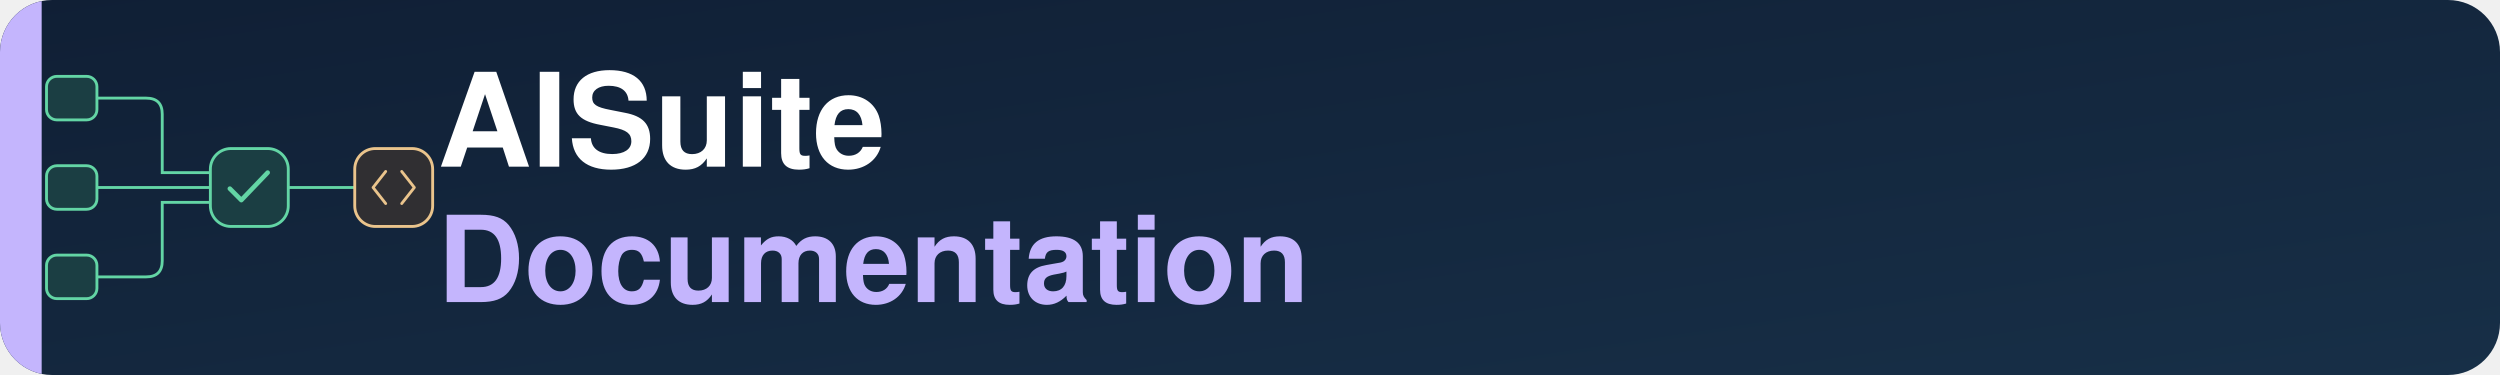
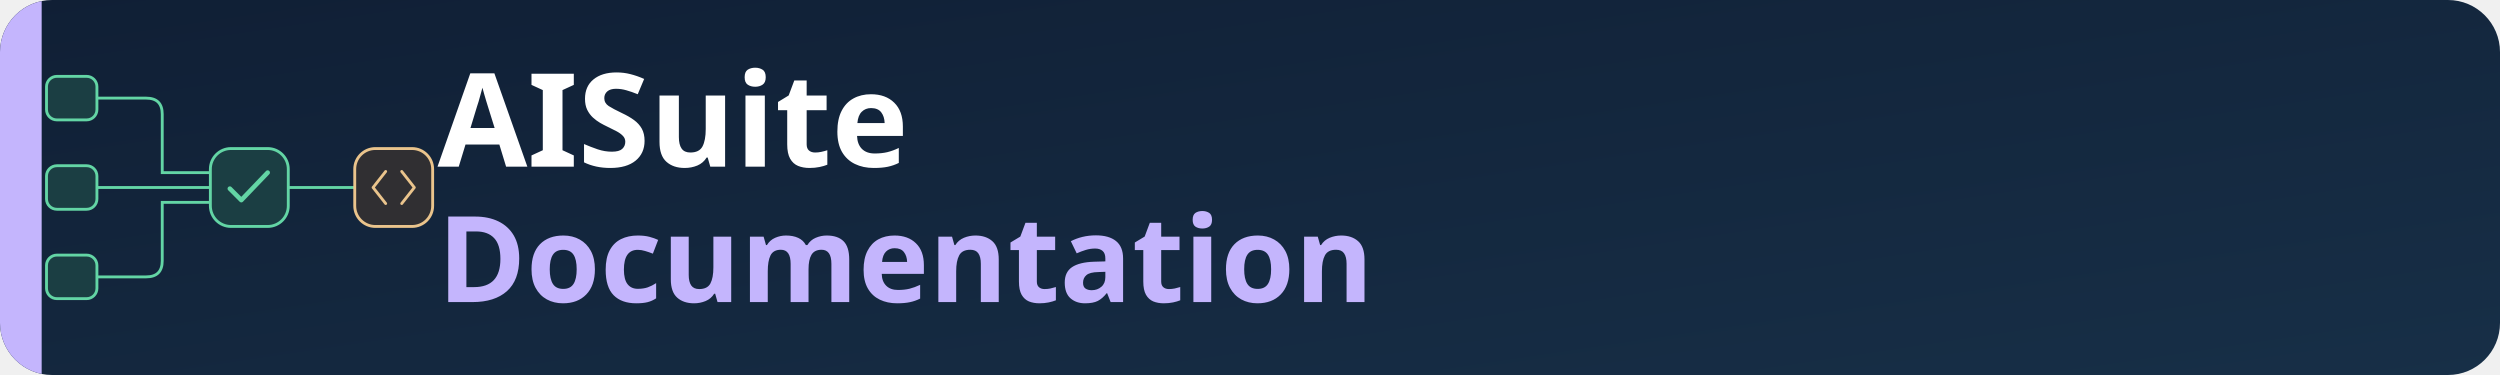
<svg xmlns="http://www.w3.org/2000/svg" width="480" height="72" viewBox="0 0 480 72" role="img" aria-label="AISuite — Documentation">
  <defs>
    <linearGradient id="background" x2="1" y2="1">
      <stop stop-color="#101f35" />
      <stop offset="1" stop-color="#172f47" />
    </linearGradient>
    <clipPath id="rounded">
      <rect width="480" height="72" rx="10" />
    </clipPath>
  </defs>
  <g clip-path="url(#rounded)">
    <rect width="480" height="72" fill="url(#background)" />
    <rect width="8" height="72" fill="#c4b5fd" />
  </g>
  <g transform="translate(46 36) scale(0.22) translate(-1039.5 -160)">
    <g fill="none" stroke="#63d5a5" stroke-width="2.5">
      <path d="M915 82h43q14 0 14 14v51h42M915 160h99M915 238h43q14 0 14-14v-51h42M1082 160h58" />
      <rect x="871" y="63" width="44" height="38" rx="9" fill="#1b3e43" />
      <rect x="871" y="141" width="44" height="38" rx="9" fill="#1b3e43" />
      <rect x="871" y="219" width="44" height="38" rx="9" fill="#1b3e43" />
      <rect x="1014" y="126" width="68" height="68" rx="18" fill="#1b3e43" />
      <path d="m1031 161 10 10 23-24" stroke-width="4" stroke-linecap="round" stroke-linejoin="round" />
      <rect x="1140" y="126" width="68" height="68" rx="18" fill="#302f32" stroke="#eac48c" />
      <path d="m1167 146-11 14 11 14m14-28 11 14-11 14" stroke="#eac48c" stroke-linecap="round" stroke-linejoin="round" />
    </g>
  </g>
-   <text x="84" y="32" font-family="Segoe UI,Helvetica,Arial,sans-serif" font-size="25" font-weight="700" fill="#ffffff">AISuite</text>
-   <text x="84" y="58" text-anchor="start" font-family="Segoe UI,Helvetica,Arial,sans-serif" font-size="23" font-weight="600" fill="#c4b5fd">Documentation</text>
+   <text x="84" y="32" font-family="-apple-system, &quot;Segoe UI&quot;, &quot;Noto Sans&quot;, Helvetica, Arial, sans-serif" font-size="25" font-weight="700" fill="#ffffff">AISuite</text>
+   <text x="84" y="58" text-anchor="start" font-family="-apple-system, &quot;Segoe UI&quot;, &quot;Noto Sans&quot;, Helvetica, Arial, sans-serif" font-size="23" font-weight="600" fill="#c4b5fd">Documentation</text>
</svg>
